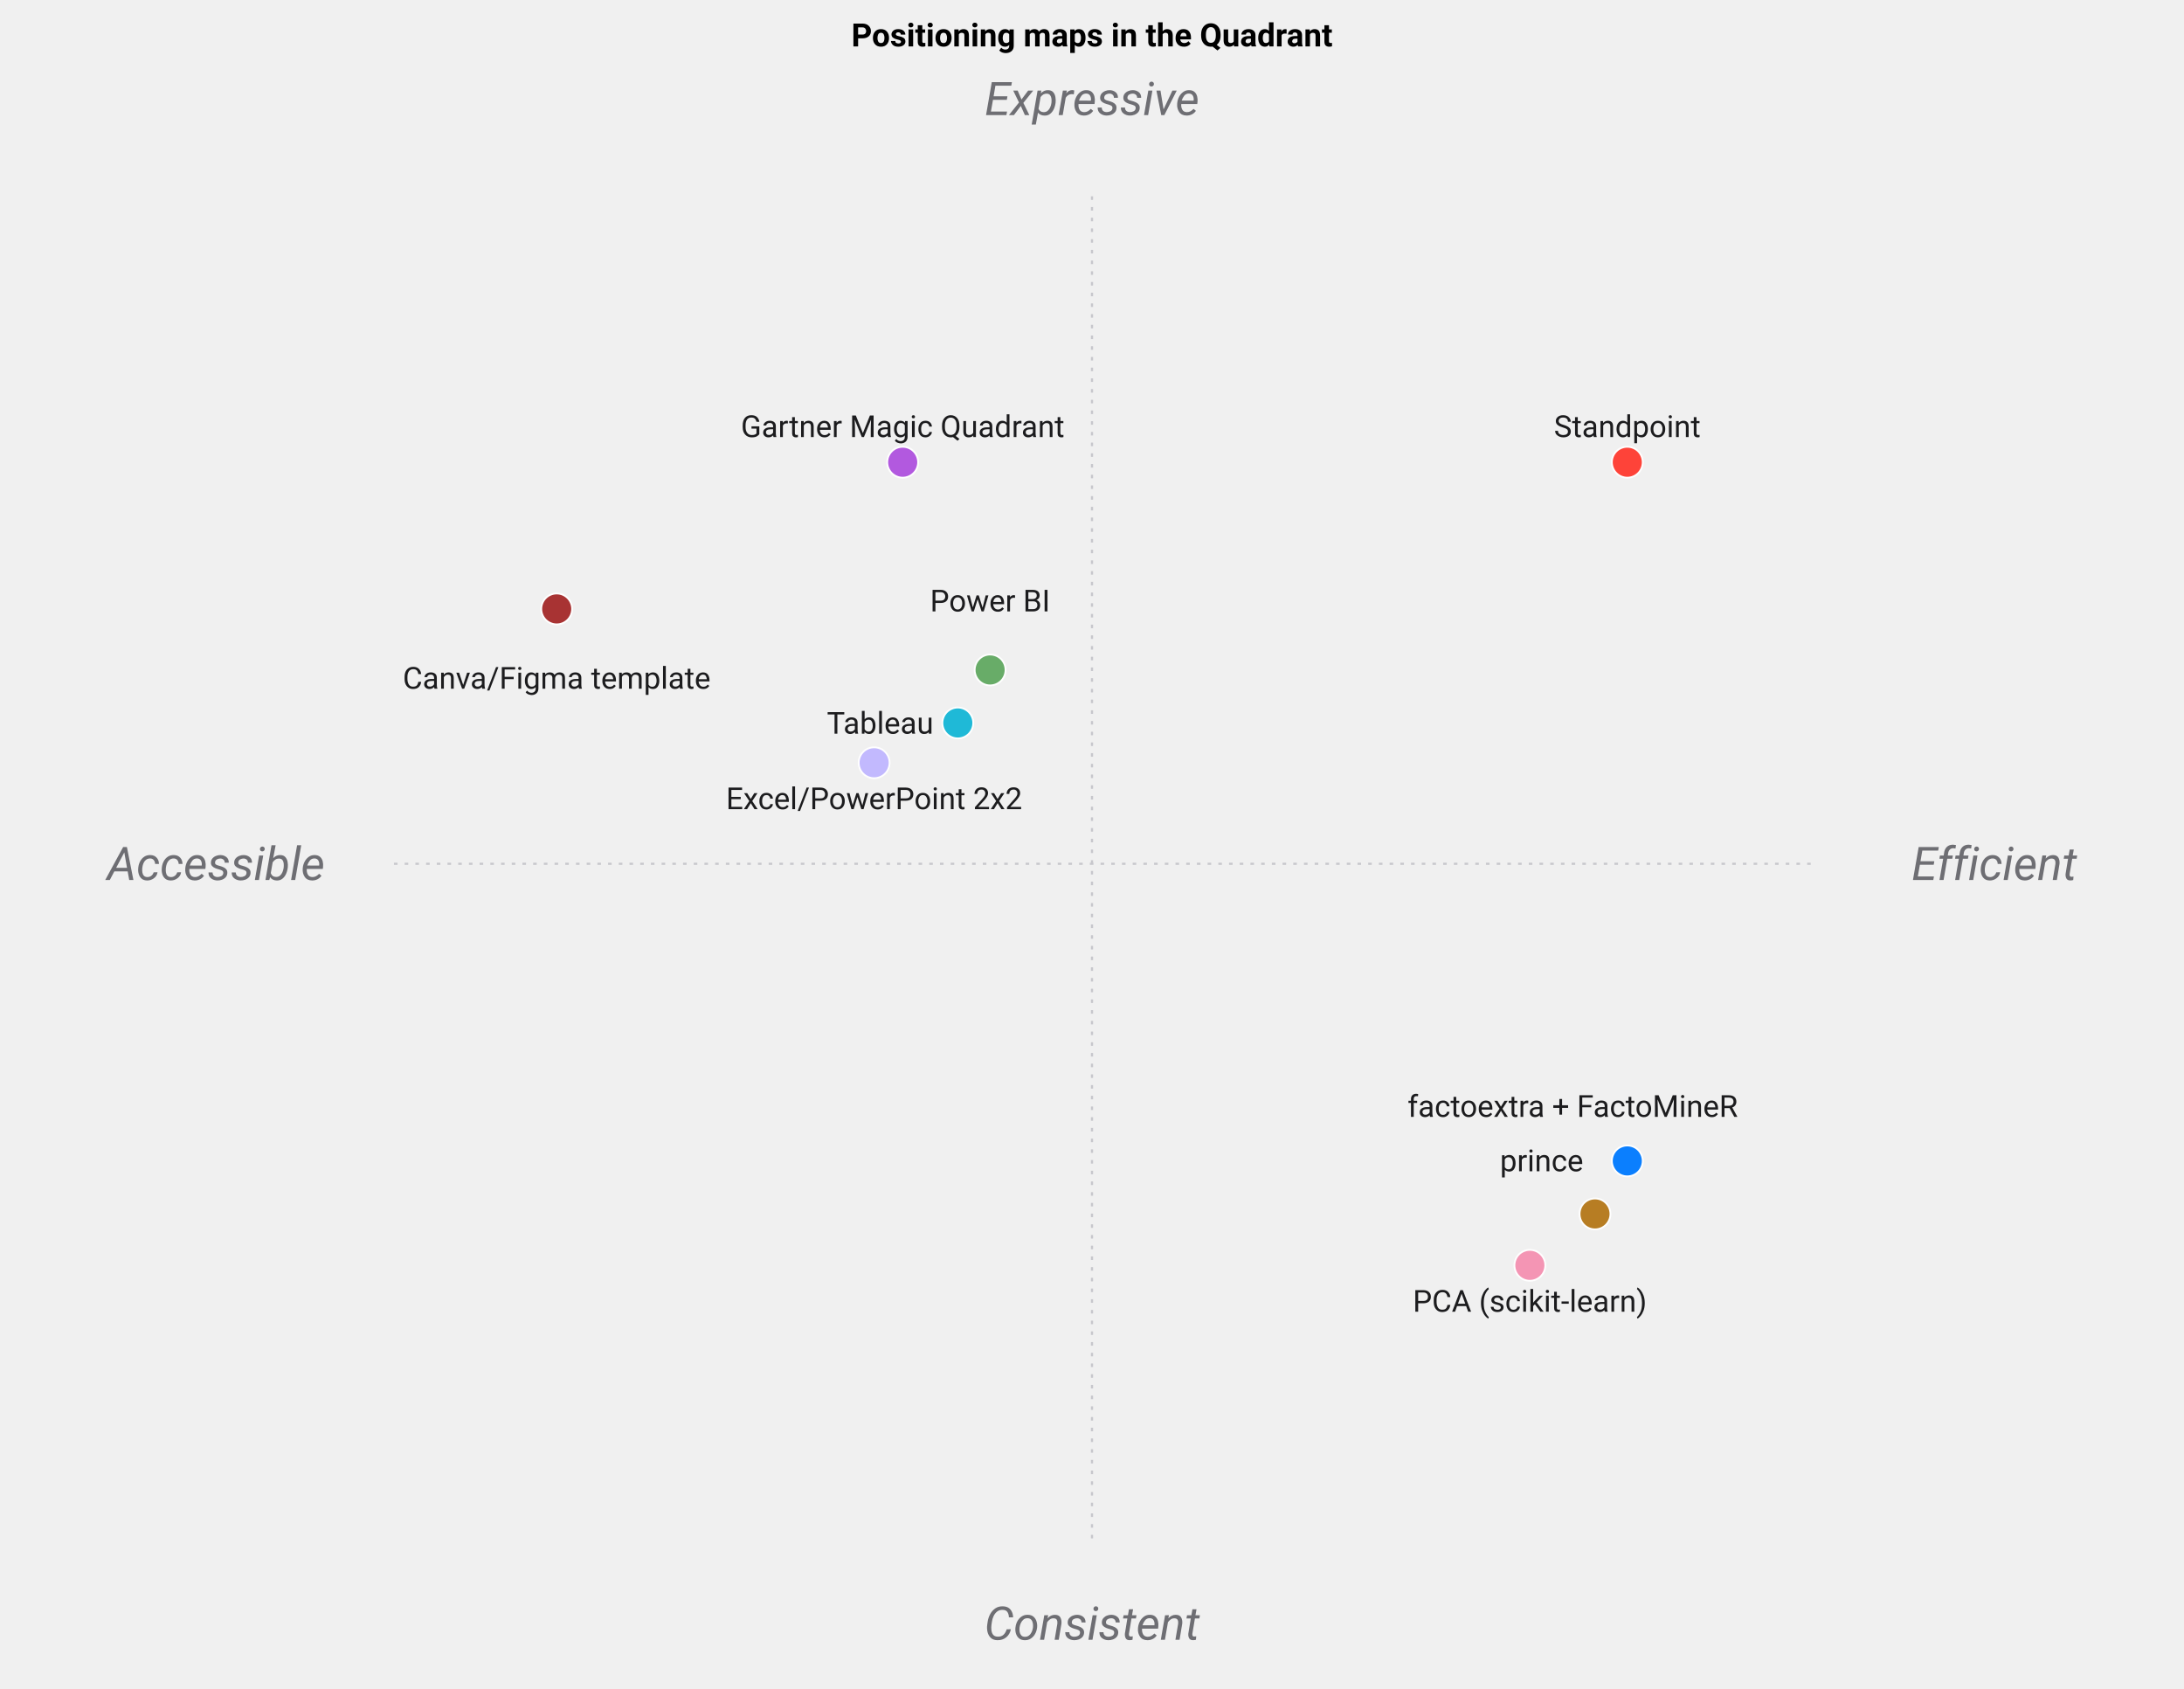
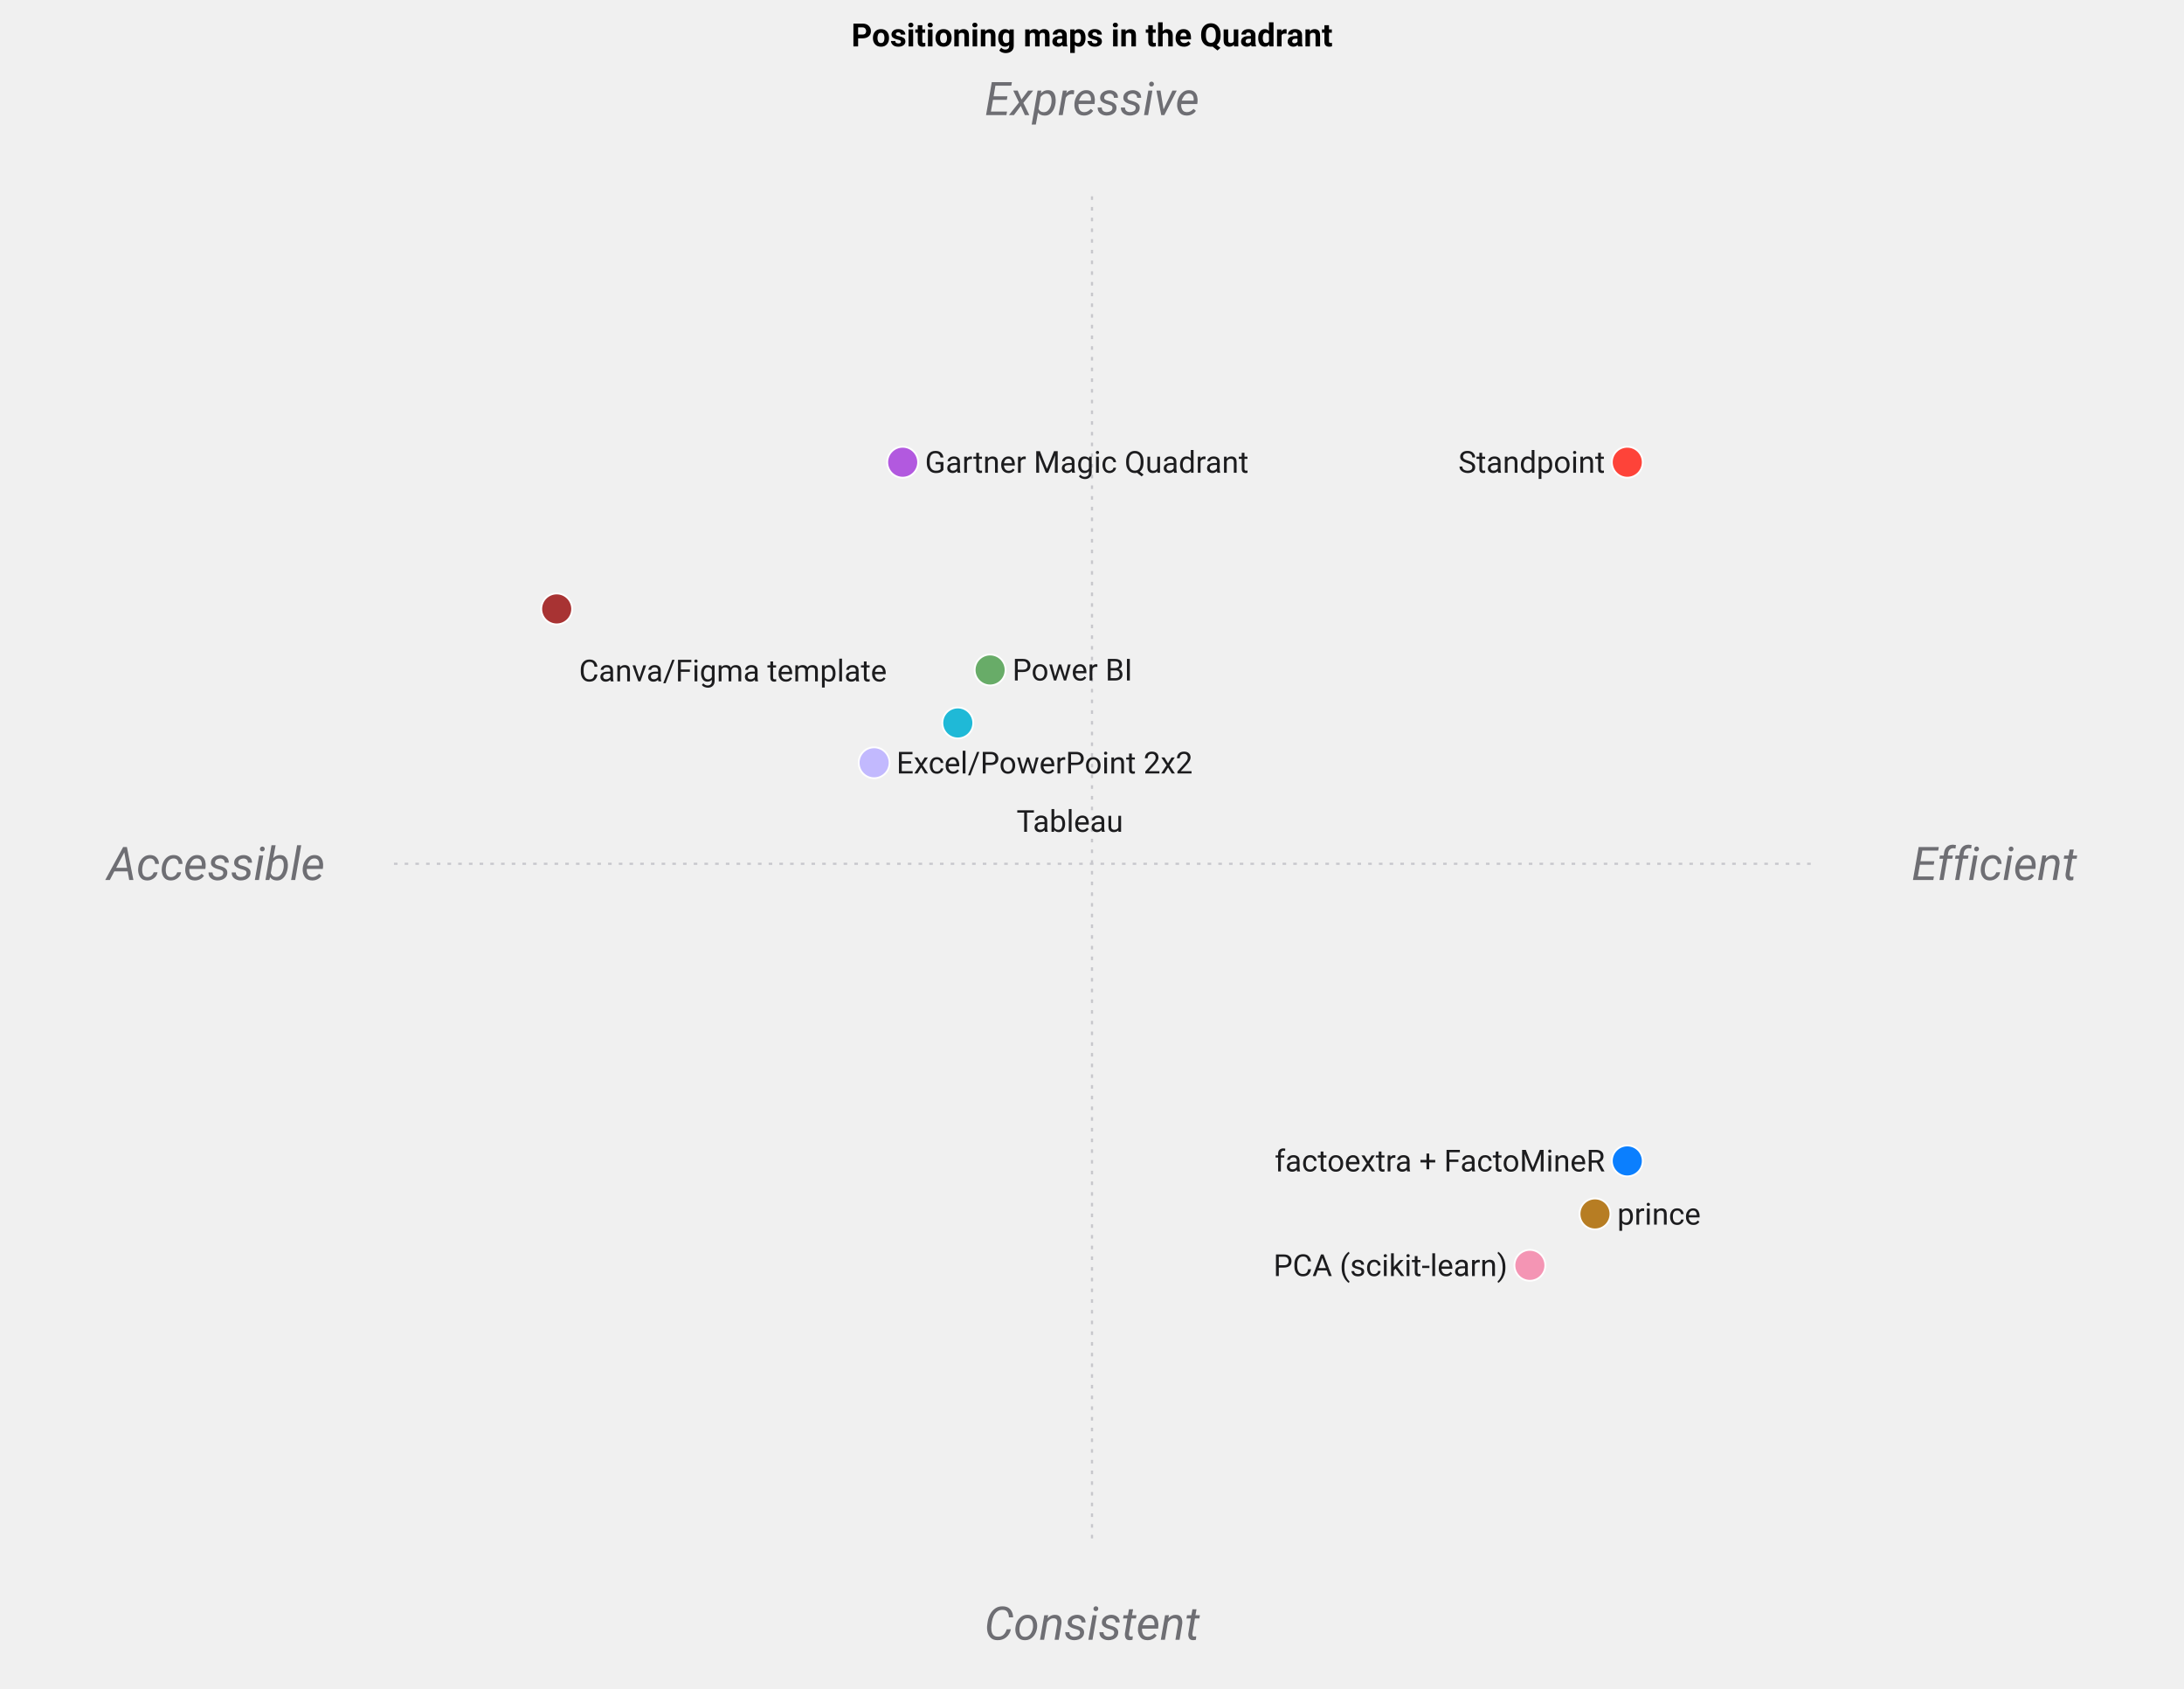
<svg xmlns="http://www.w3.org/2000/svg" width="1224" height="946" viewBox="0 0 1224 946" role="img" aria-labelledby="sp-title sp-desc" font-family="Roboto, -apple-system, Helvetica, Arial, sans-serif">
  <style>.sp-dot{cursor:pointer}.sp-dot:hover circle,.sp-dot:focus circle{stroke-width:2.4}.sp-dot:hover,.sp-dot:focus{filter:brightness(1.08);outline:none}</style>
  <line x1="220.8" y1="484.0" x2="1018.3" y2="484.0" stroke="#C7C7CC" stroke-width="1.2" stroke-dasharray="2,4" />
  <line x1="612.0" y1="862.0" x2="612.0" y2="106.0" stroke="#C7C7CC" stroke-width="1.2" stroke-dasharray="2,4" />
  <text data-pole="right" x="1164.0" y="493.1" font-size="26" font-style="italic" fill="#6E6E73" text-anchor="end">Efficient</text>
  <text data-pole="left" x="60.0" y="493.1" font-size="26" font-style="italic" fill="#6E6E73" text-anchor="start">Accessible</text>
  <text data-pole="top" x="612.0" y="64.5" font-size="26" font-style="italic" fill="#6E6E73" text-anchor="middle">Expressive</text>
  <text data-pole="bottom" x="612.0" y="918.8" font-size="26" font-style="italic" fill="#6E6E73" text-anchor="middle">Consistent</text>
  <g class="sp-dot" tabindex="0" role="img" aria-label="Positioning maps: Standpoint role: best axis1: 2.11 axis2: 1.93">
    <circle cx="912.0" cy="259.0" r="8.65" fill="#FF3B30" stroke="white" stroke-width="1" opacity="0.95" />
  </g>
-   <text x="912.0" y="244.9" font-size="17" fill="#1C1C1E" text-anchor="middle">Standpoint</text>
+   <text x="899.5" y="264.9" font-size="17" fill="#1C1C1E" text-anchor="end">Standpoint</text>
  <g class="sp-dot" tabindex="0" role="img" aria-label="Positioning maps: prince role: competitor axis1: 1.98 axis2: -1.68">
    <circle cx="893.9" cy="680.2" r="8.65" fill="#B47819" stroke="white" stroke-width="1" opacity="0.95" />
  </g>
-   <text x="864.0" y="656.3" font-size="17" fill="#1C1C1E" text-anchor="middle">prince</text>
+   <text x="906.4" y="686.2" font-size="17" fill="#1C1C1E" text-anchor="start">prince</text>
  <g class="sp-dot" tabindex="0" role="img" aria-label="Positioning maps: PCA (scikit-learn) role: competitor axis1: 1.73 axis2: -1.93">
    <circle cx="857.4" cy="709.0" r="8.65" fill="#F591B1" stroke="white" stroke-width="1" opacity="0.95" />
  </g>
-   <text x="857.4" y="735.0" font-size="17" fill="#1C1C1E" text-anchor="middle">PCA (scikit-learn)</text>
+   <text x="844.9" y="715.0" font-size="17" fill="#1C1C1E" text-anchor="end">PCA (scikit-learn)</text>
  <g class="sp-dot" tabindex="0" role="img" aria-label="Positioning maps: factoextra + FactoMineR role: right axis1: 2.11 axis2: -1.43">
    <circle cx="912.0" cy="650.5" r="8.65" fill="#007AFF" stroke="white" stroke-width="1" opacity="0.95" />
  </g>
-   <text x="881.4" y="625.8" font-size="17" fill="#1C1C1E" text-anchor="middle">factoextra + FactoMineR</text>
+   <text x="899.5" y="656.4" font-size="17" fill="#1C1C1E" text-anchor="end">factoextra + FactoMineR</text>
  <g class="sp-dot" tabindex="0" role="img" aria-label="Positioning maps: Tableau role: competitor axis1: -0.53 axis2: 0.68">
    <circle cx="536.8" cy="405.1" r="8.65" fill="#15B7D6" stroke="white" stroke-width="1" opacity="0.95" />
  </g>
-   <text x="493.3" y="411.1" font-size="17" fill="#1C1C1E" text-anchor="middle">Tableau</text>
+   <text x="569.7" y="466.1" font-size="17" fill="#1C1C1E" text-anchor="start">Tableau</text>
  <g class="sp-dot" tabindex="0" role="img" aria-label="Positioning maps: Power BI role: competitor axis1: -0.40 axis2: 0.93">
    <circle cx="554.9" cy="375.4" r="8.65" fill="#62A962" stroke="white" stroke-width="1" opacity="0.95" />
  </g>
-   <text x="554.9" y="342.6" font-size="17" fill="#1C1C1E" text-anchor="middle">Power BI</text>
+   <text x="567.4" y="381.3" font-size="17" fill="#1C1C1E" text-anchor="start">Power BI</text>
  <g class="sp-dot" tabindex="0" role="img" aria-label="Positioning maps: Gartner Magic Quadrant role: top axis1: -0.75 axis2: 1.93">
    <circle cx="505.9" cy="259.0" r="8.65" fill="#AF52DE" stroke="white" stroke-width="1" opacity="0.95" />
  </g>
-   <text x="505.9" y="244.9" font-size="17" fill="#1C1C1E" text-anchor="middle">Gartner Magic Quadrant</text>
+   <text x="518.4" y="264.9" font-size="17" fill="#1C1C1E" text-anchor="start">Gartner Magic Quadrant</text>
  <g class="sp-dot" tabindex="0" role="img" aria-label="Positioning maps: Excel/PowerPoint 2x2 role: competitor axis1: -0.86 axis2: 0.49">
    <circle cx="489.9" cy="427.4" r="8.65" fill="#C0B7FF" stroke="white" stroke-width="1" opacity="0.95" />
  </g>
-   <text x="489.9" y="453.4" font-size="17" fill="#1C1C1E" text-anchor="middle">Excel/PowerPoint 2x2</text>
+   <text x="502.4" y="433.4" font-size="17" fill="#1C1C1E" text-anchor="start">Excel/PowerPoint 2x2</text>
  <g class="sp-dot" tabindex="0" role="img" aria-label="Positioning maps: Canva/Figma template role: worst axis1: -2.11 axis2: 1.23">
    <circle cx="312.0" cy="341.2" r="8.65" fill="#A52A2A" stroke="white" stroke-width="1" opacity="0.95" />
  </g>
-   <text x="312.0" y="385.9" font-size="17" fill="#1C1C1E" text-anchor="middle">Canva/Figma template</text>
+   <text x="324.5" y="381.8" font-size="17" fill="#1C1C1E" text-anchor="start">Canva/Figma template</text>
  <text x="612.0" y="26" font-size="18" font-weight="bold" fill="#000" text-anchor="middle">Positioning maps in the Quadrant</text>
</svg>
